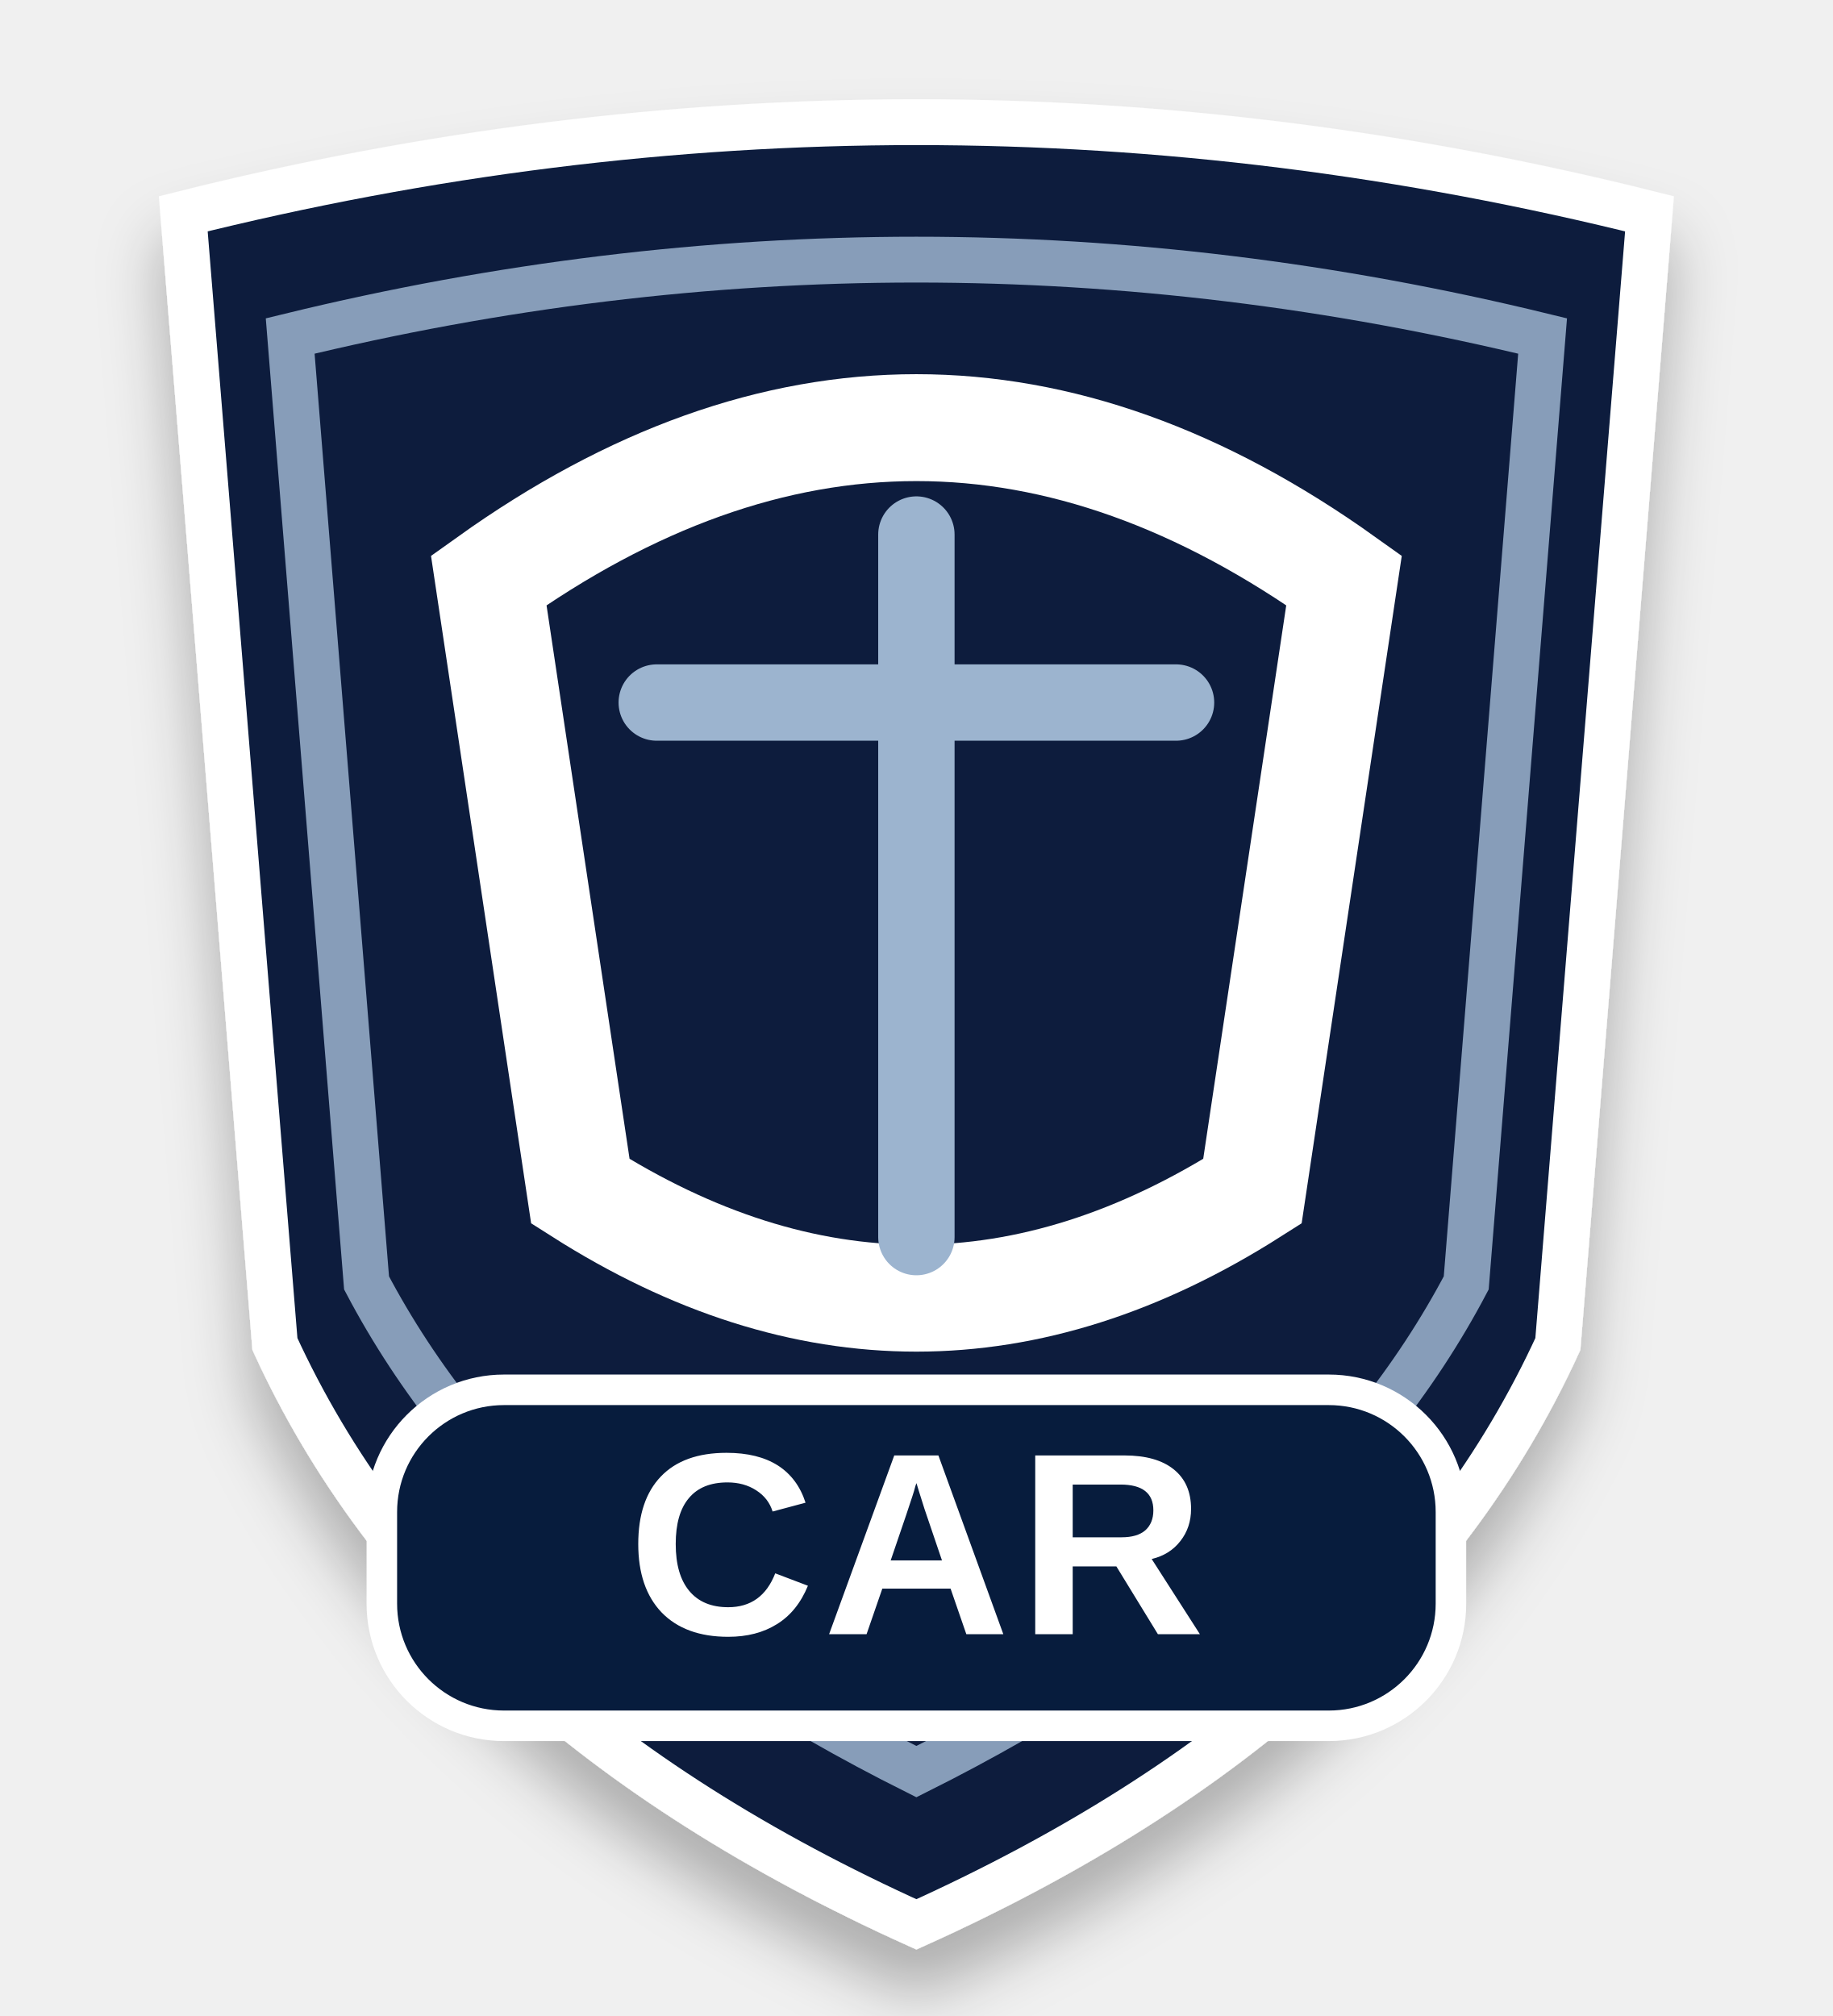
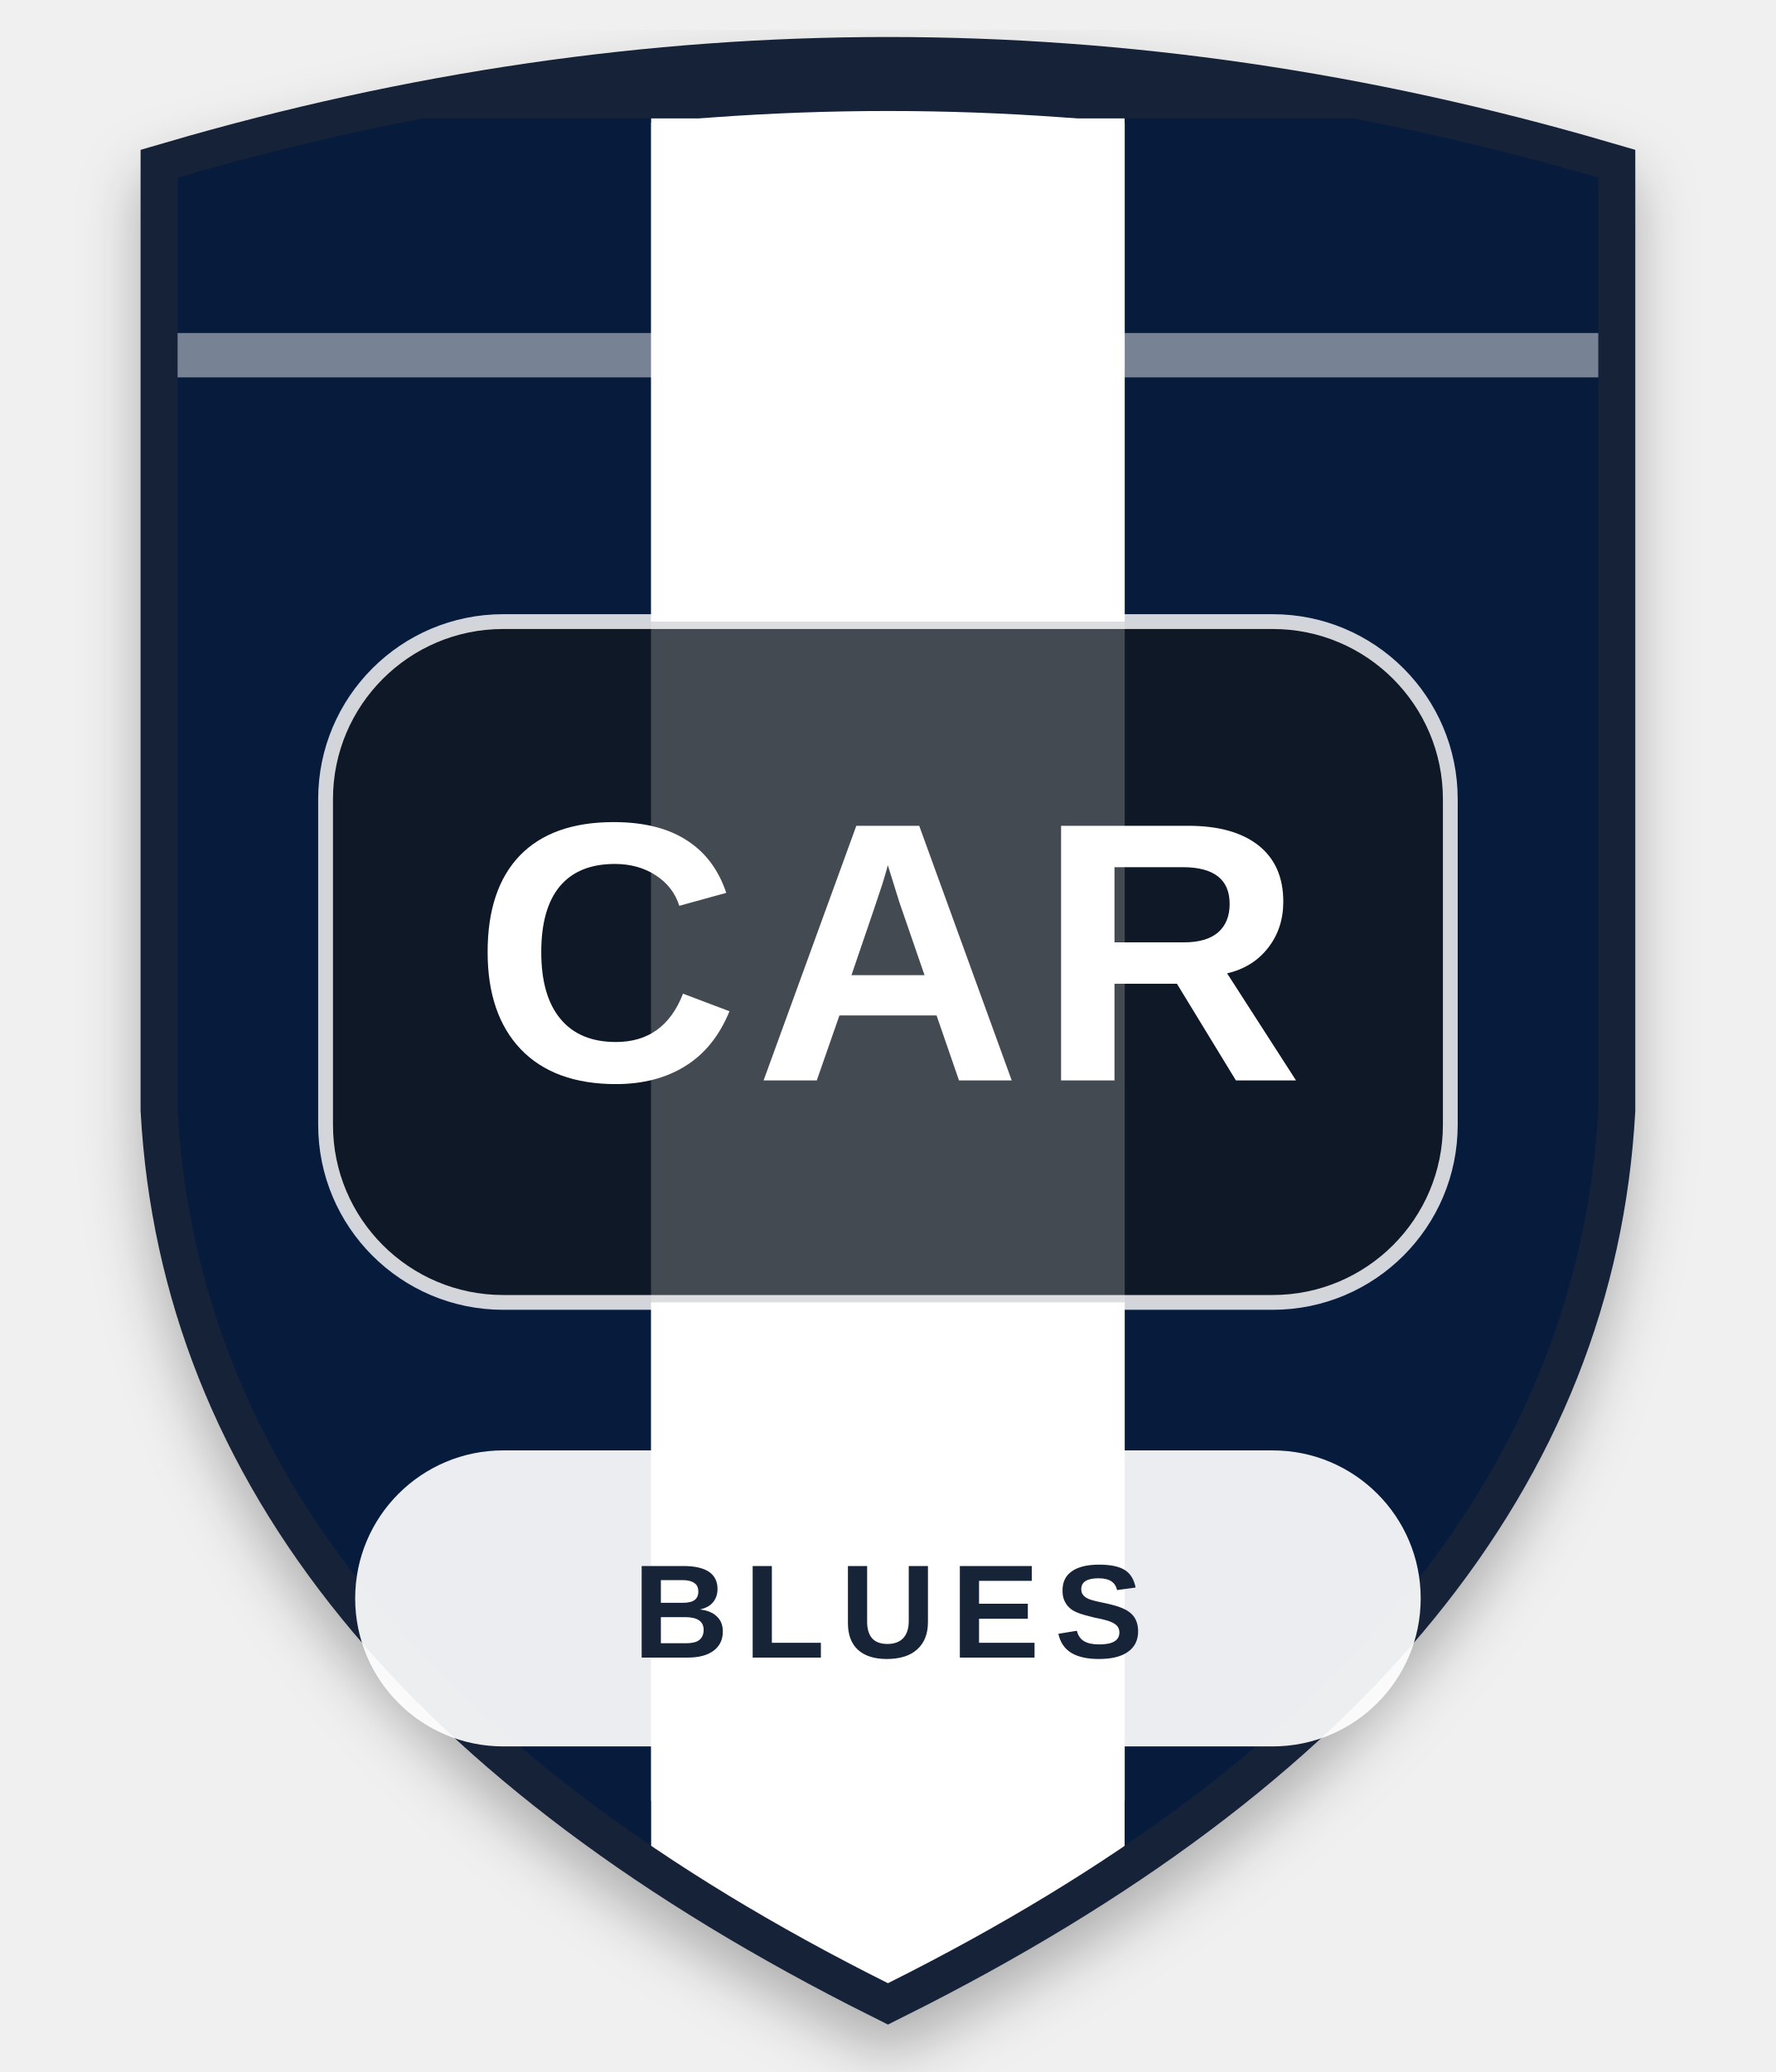
- <svg xmlns="http://www.w3.org/2000/svg" viewBox="0 0 120 132" role="img" aria-label="CAR independent club mark">
+ <svg xmlns="http://www.w3.org/2000/svg" viewBox="0 0 120 140" role="img" aria-label="BLUES club mark">
  <defs>
+     <clipPath id="shield">
+       <path d="M12 12 Q60 -2 108 12 V75 Q106 111 60 134 Q14 111 12 75 Z" />
+     </clipPath>
    <filter id="s">
-       <feDropShadow dx="0" dy="3" stdDeviation="2" flood-opacity=".28" />
+       <feDropShadow dx="0" dy="2" stdDeviation="2" flood-opacity=".28" />
    </filter>
  </defs>
-   <path d="M12 14 Q60 2 108 14 L102 88 Q91 112 60 126 Q29 112 18 88 Z" fill="#071C3D" stroke="#ffffff" stroke-width="3" filter="url(#s)" />
-   <path d="M19 22 Q60 12 101 22 L96 84 Q86 103 60 116 Q34 103 24 84 Z" fill="none" stroke="#9CB4CF" stroke-width="3" opacity=".85" />
-   <path d="M32 38 Q60 18 88 38 L82 78 Q60 92 38 78 Z" fill="none" stroke="#FFFFFF" stroke-width="7" />
-   <path d="M43 46h34M60 35v46" stroke="#9CB4CF" stroke-width="5" stroke-linecap="round" />
-   <rect x="25" y="91" width="70" height="22" rx="8" fill="#071C3D" stroke="#FFFFFF" stroke-width="2" />
-   <text x="60" y="107" text-anchor="middle" font-family="Arial Black, Arial, sans-serif" font-size="17" font-weight="900" fill="#FFFFFF" letter-spacing=".5">CAR</text>
+   <path d="M12 12 Q60 -2 108 12 V75 Q106 111 60 134 Q14 111 12 75 Z" fill="#fff" stroke="#172337" stroke-width="5" filter="url(#s)" />
+   <g clip-path="url(#shield)">
+     <rect x="10" y="8" width="34" height="128" fill="#071c3d" />
+     <rect x="44" y="8" width="32" height="128" fill="#ffffff" />
+     <rect x="76" y="8" width="34" height="128" fill="#071c3d" />
+     <path d="M8 24 H112" stroke="rgba(255,255,255,.45)" stroke-width="3" />
+   </g>
+   <rect x="22" y="42" width="76" height="46" rx="12" fill="#101820" fill-opacity=".78" stroke="#fff" stroke-opacity=".82" />
+   <text x="60" y="73" text-anchor="middle" fill="#fff" font-family="Arial Black,Arial,sans-serif" font-size="25" font-weight="900" letter-spacing="1">CAR</text>
+   <rect x="24" y="98" width="72" height="20" rx="10" fill="#fff" fill-opacity=".92" />
+   <text x="60" y="112" text-anchor="middle" fill="#172337" font-family="Arial,Helvetica,sans-serif" font-size="9" font-weight="900" letter-spacing="1">BLUES</text>
</svg>
